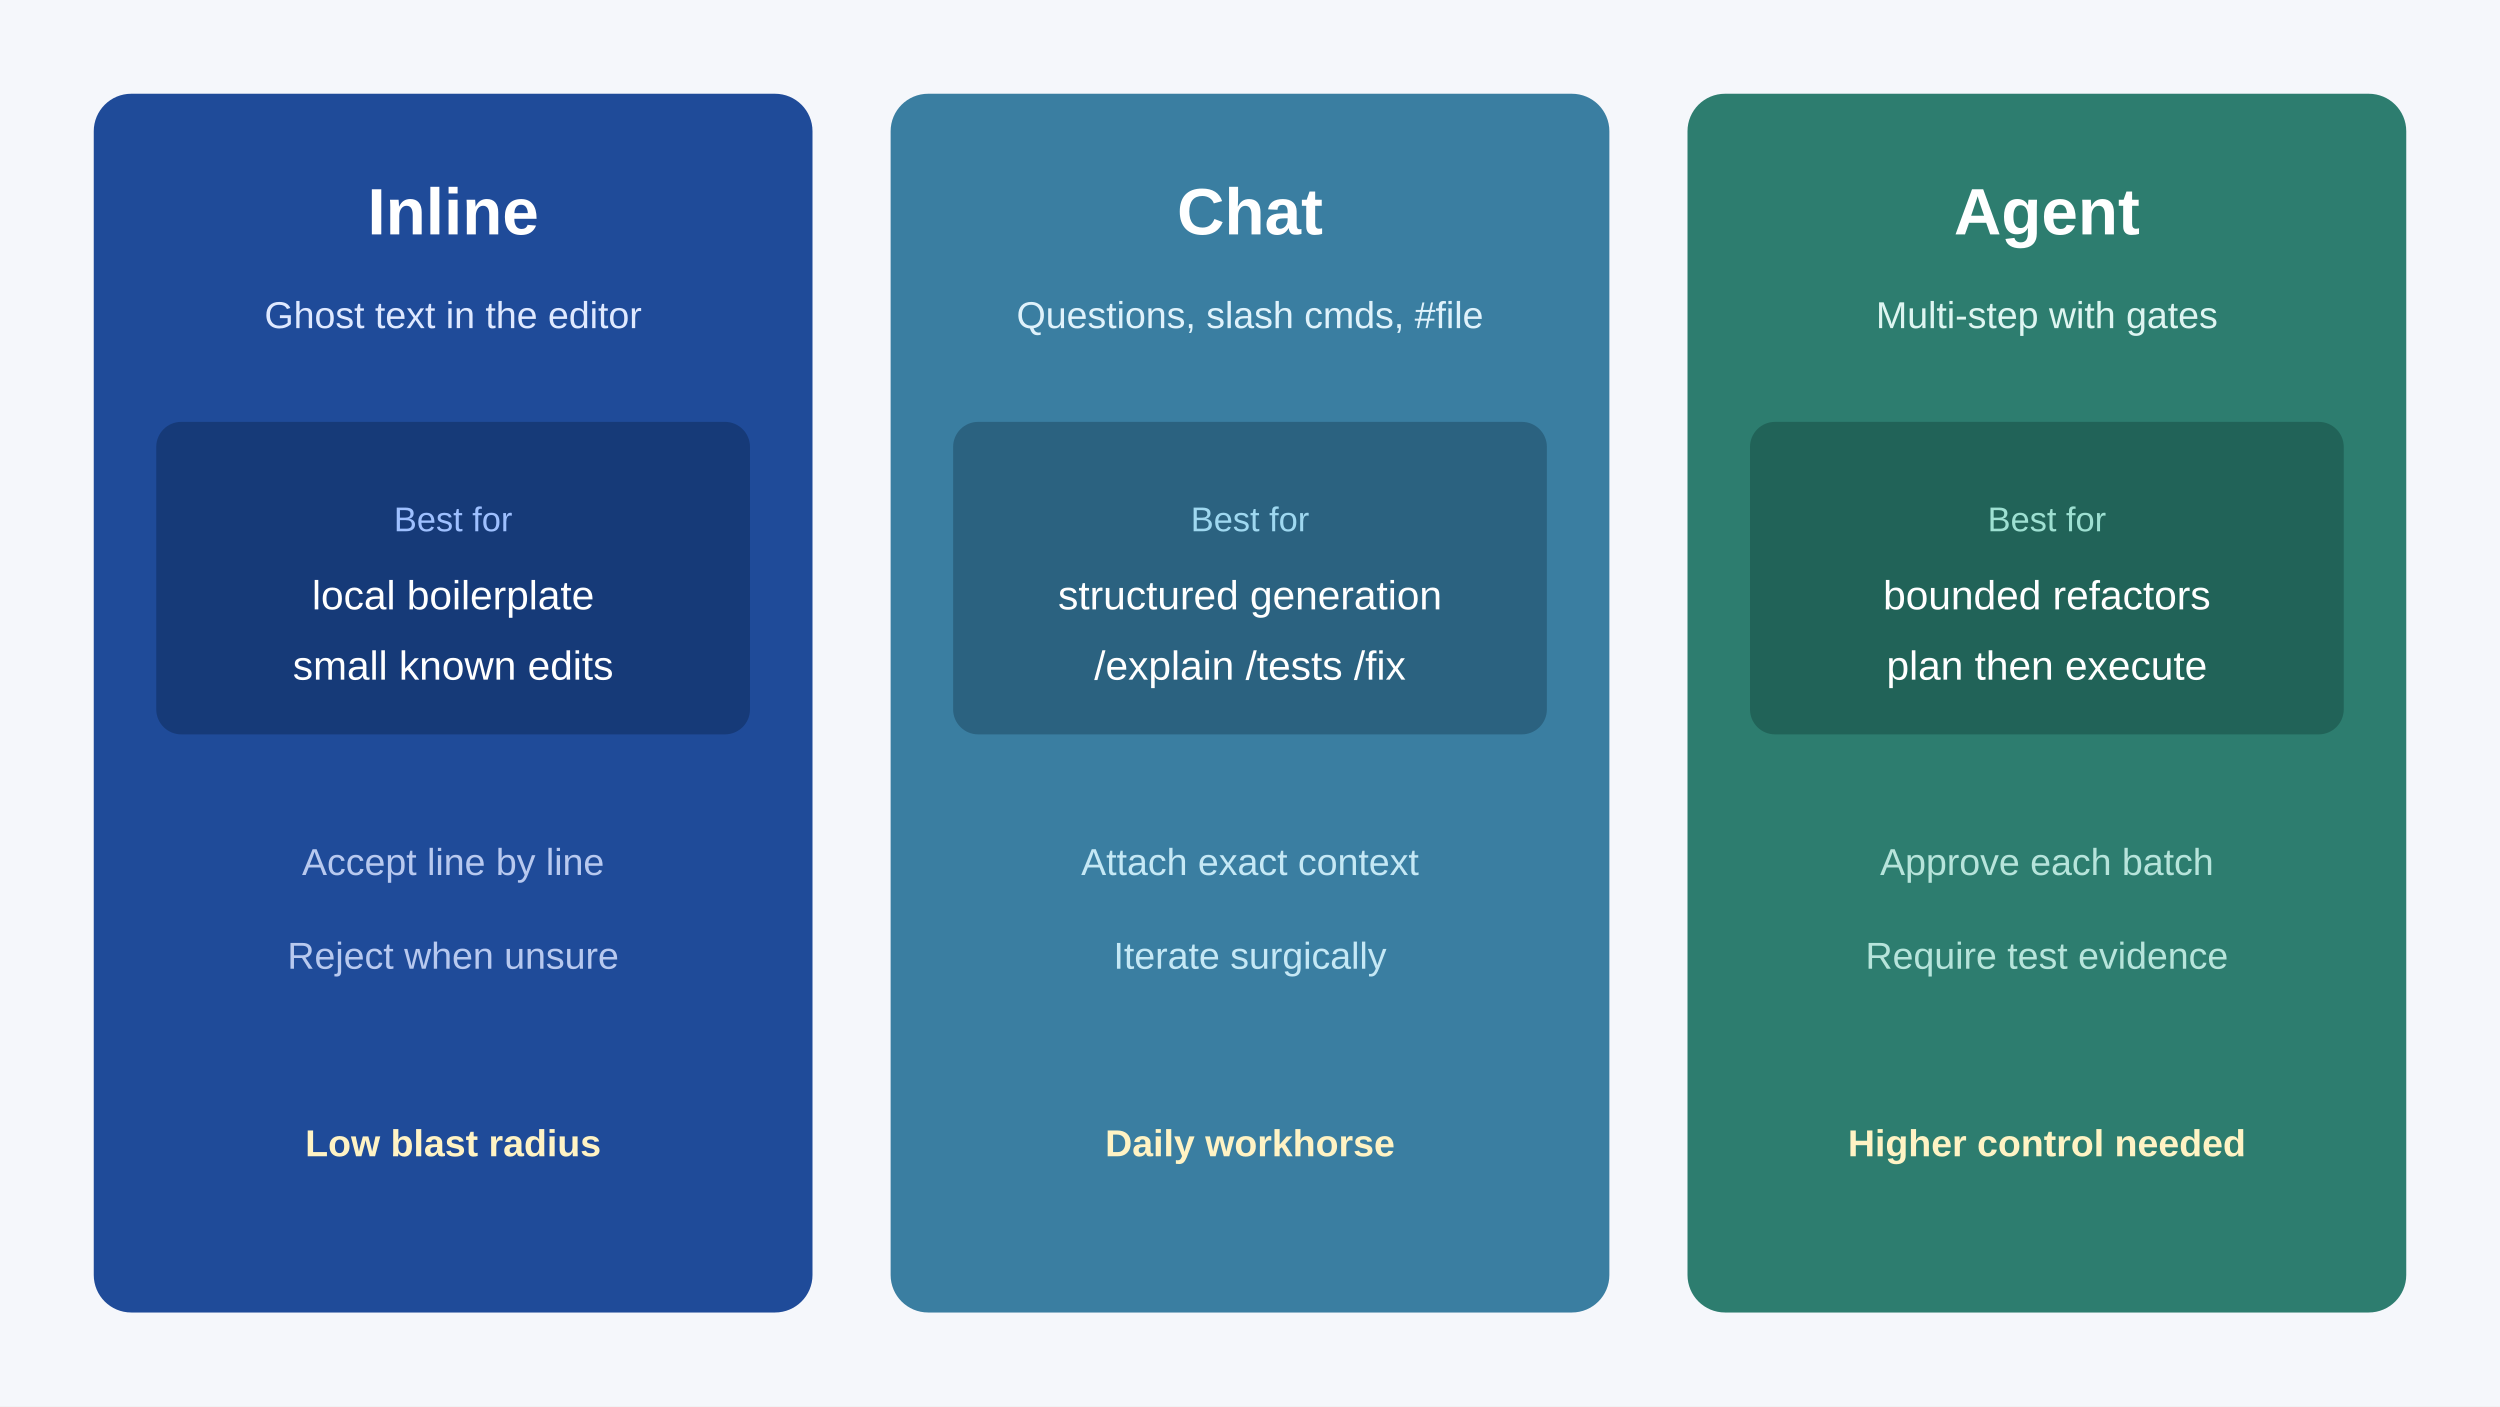
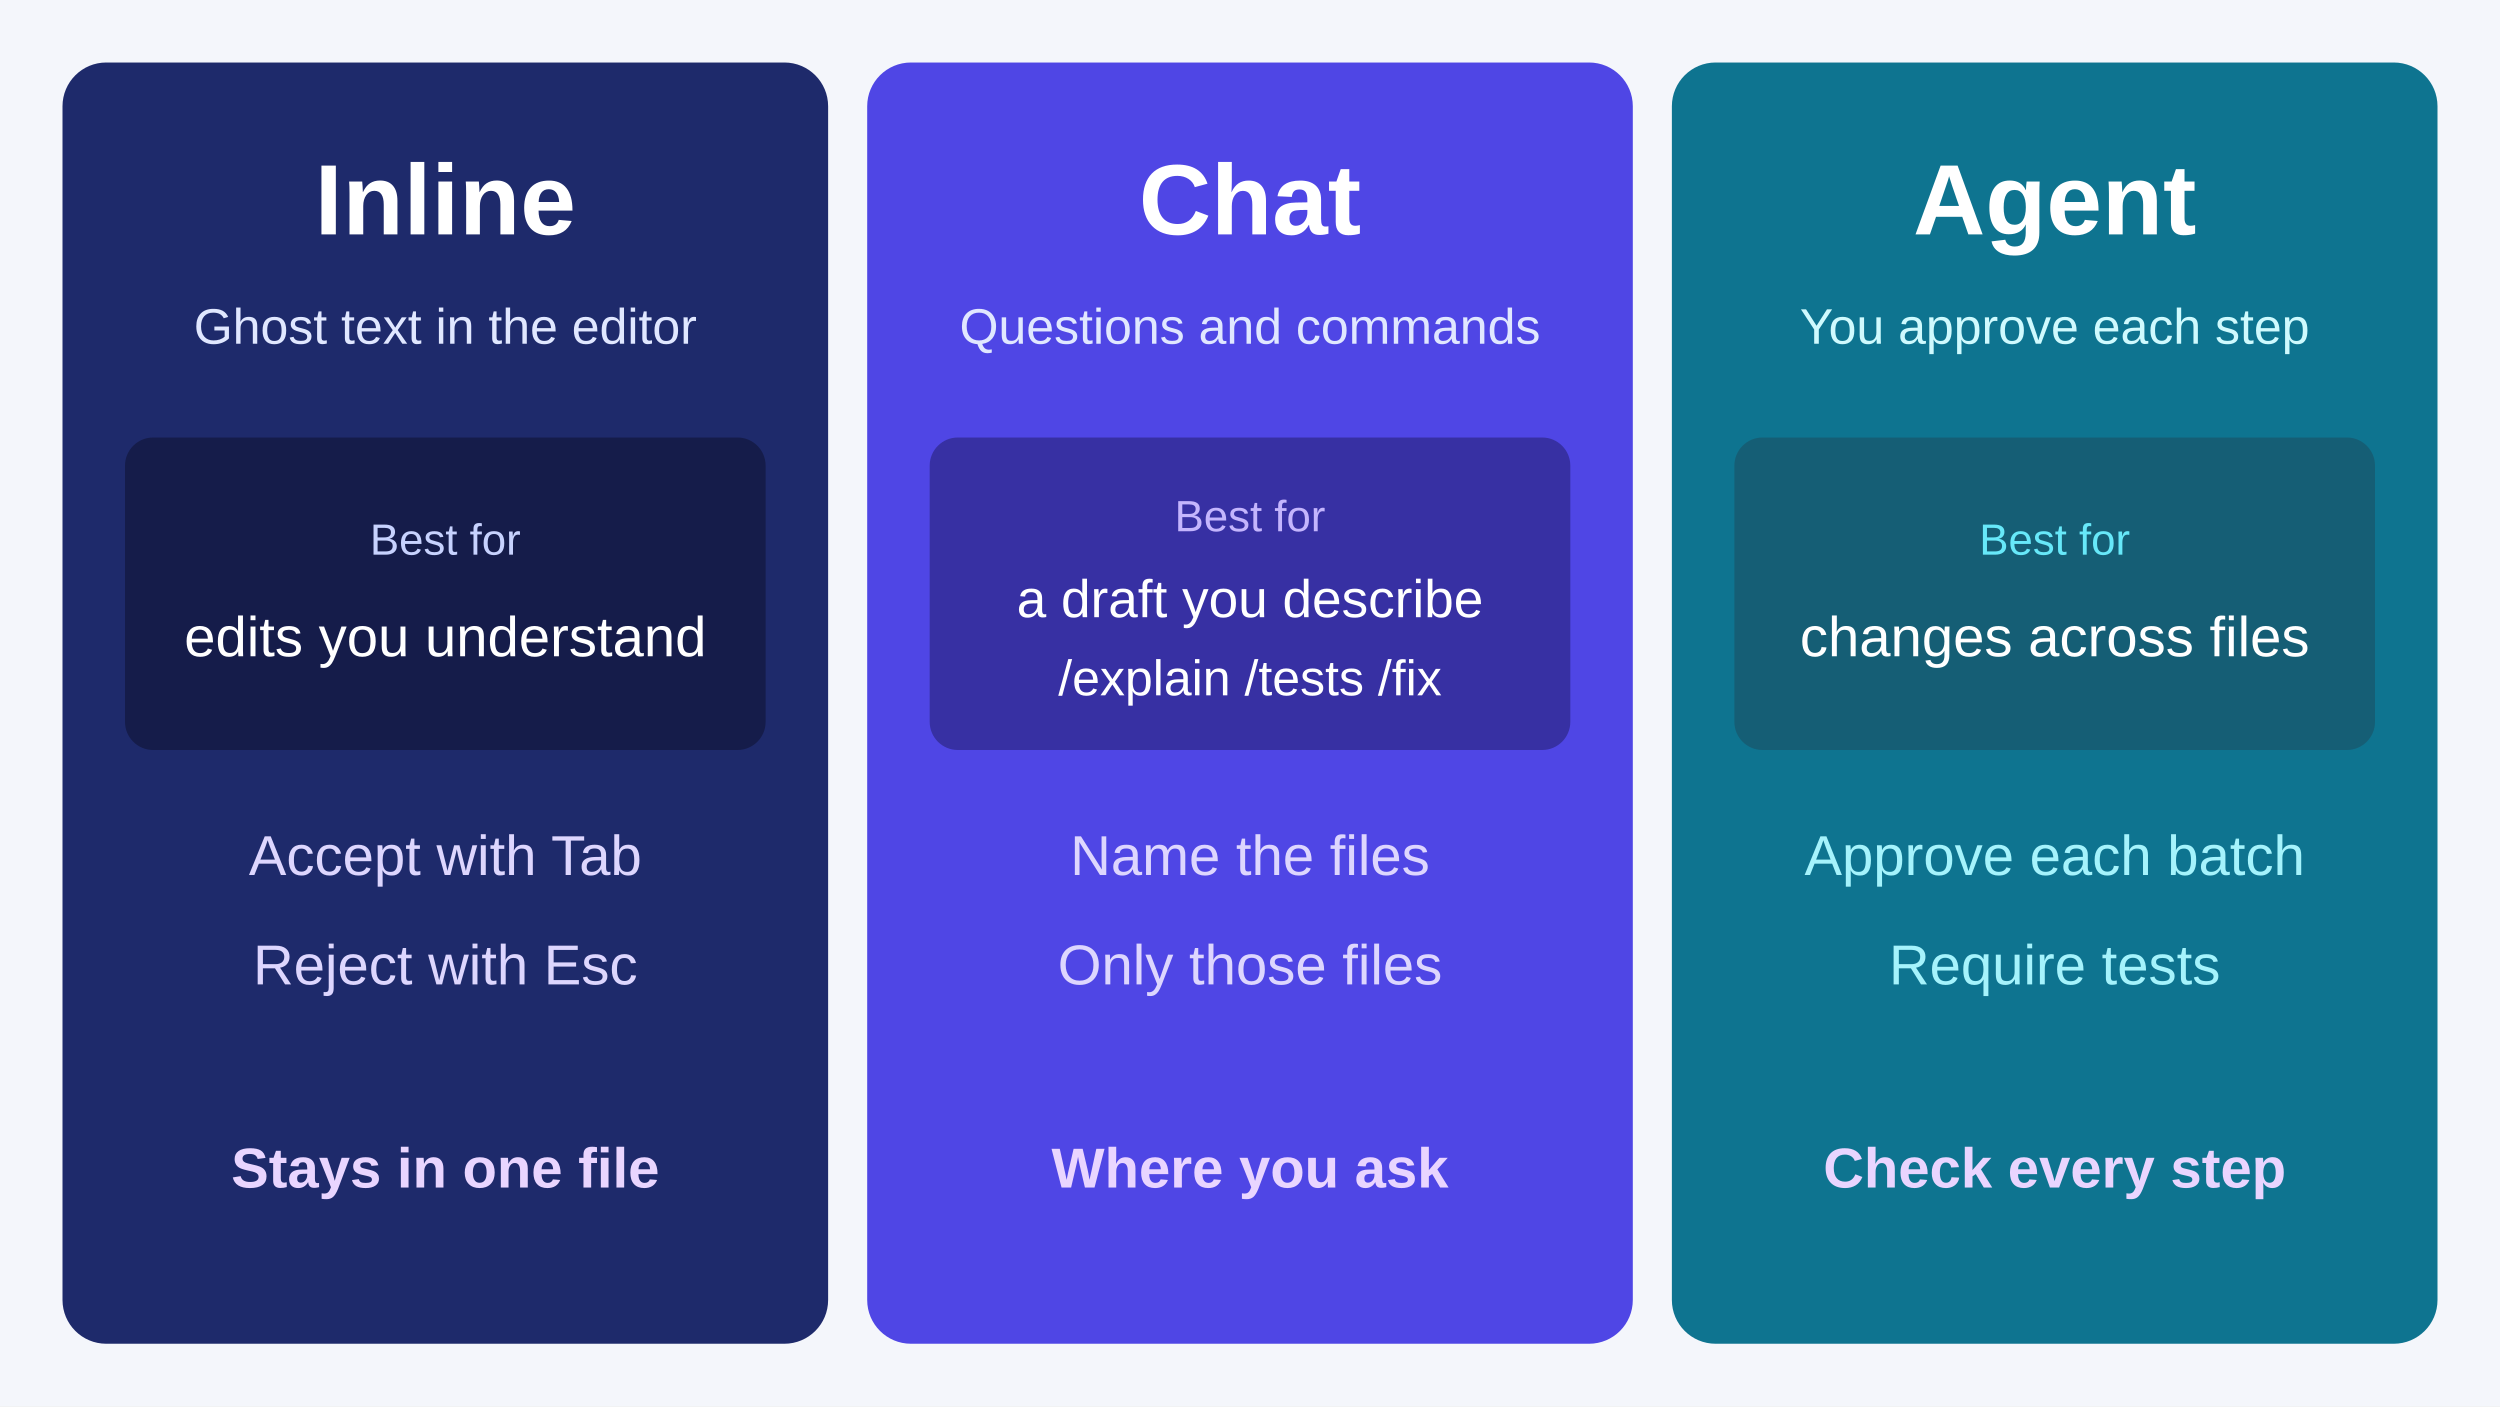
- <svg xmlns="http://www.w3.org/2000/svg" viewBox="0 0 1600 900" role="img" aria-label="VS Code Copilot surfaces Inline Chat Agent">
-   <rect width="1600" height="900" fill="#f5f7fb" />
-   <rect x="60" y="60" width="460" height="780" rx="24" fill="#1f4b99" />
-   <text x="290" y="150" text-anchor="middle" fill="#ffffff" font-family="Arial, Helvetica, sans-serif" font-size="42" font-weight="700">Inline</text>
-   <text x="290" y="210" text-anchor="middle" fill="#dfe9ff" font-family="Arial, Helvetica, sans-serif" font-size="24">Ghost text in the editor</text>
-   <rect x="100" y="270" width="380" height="200" rx="16" fill="#163a78" />
-   <text x="290" y="340" text-anchor="middle" fill="#9ec0ff" font-family="Arial, Helvetica, sans-serif" font-size="22">Best for</text>
-   <text x="290" y="390" text-anchor="middle" fill="#ffffff" font-family="Arial, Helvetica, sans-serif" font-size="26">local boilerplate</text>
-   <text x="290" y="435" text-anchor="middle" fill="#ffffff" font-family="Arial, Helvetica, sans-serif" font-size="26">small known edits</text>
-   <text x="290" y="560" text-anchor="middle" fill="#b8c9ef" font-family="Arial, Helvetica, sans-serif" font-size="24">Accept line by line</text>
-   <text x="290" y="620" text-anchor="middle" fill="#b8c9ef" font-family="Arial, Helvetica, sans-serif" font-size="24">Reject when unsure</text>
-   <text x="290" y="740" text-anchor="middle" fill="#fff3c4" font-family="Arial, Helvetica, sans-serif" font-size="24" font-weight="700">Low blast radius</text>
-   <rect x="570" y="60" width="460" height="780" rx="24" fill="#3a7ea1" />
-   <text x="800" y="150" text-anchor="middle" fill="#ffffff" font-family="Arial, Helvetica, sans-serif" font-size="42" font-weight="700">Chat</text>
-   <text x="800" y="210" text-anchor="middle" fill="#dff2fb" font-family="Arial, Helvetica, sans-serif" font-size="24">Questions, slash cmds, #file</text>
-   <rect x="610" y="270" width="380" height="200" rx="16" fill="#2b6280" />
-   <text x="800" y="340" text-anchor="middle" fill="#9fd8f0" font-family="Arial, Helvetica, sans-serif" font-size="22">Best for</text>
-   <text x="800" y="390" text-anchor="middle" fill="#ffffff" font-family="Arial, Helvetica, sans-serif" font-size="26">structured generation</text>
-   <text x="800" y="435" text-anchor="middle" fill="#ffffff" font-family="Arial, Helvetica, sans-serif" font-size="26">/explain /tests /fix</text>
-   <text x="800" y="560" text-anchor="middle" fill="#c5e8f5" font-family="Arial, Helvetica, sans-serif" font-size="24">Attach exact context</text>
-   <text x="800" y="620" text-anchor="middle" fill="#c5e8f5" font-family="Arial, Helvetica, sans-serif" font-size="24">Iterate surgically</text>
-   <text x="800" y="740" text-anchor="middle" fill="#fff3c4" font-family="Arial, Helvetica, sans-serif" font-size="24" font-weight="700">Daily workhorse</text>
-   <rect x="1080" y="60" width="460" height="780" rx="24" fill="#2d7d6f" />
-   <text x="1310" y="150" text-anchor="middle" fill="#ffffff" font-family="Arial, Helvetica, sans-serif" font-size="42" font-weight="700">Agent</text>
-   <text x="1310" y="210" text-anchor="middle" fill="#def5f1" font-family="Arial, Helvetica, sans-serif" font-size="24">Multi-step with gates</text>
-   <rect x="1120" y="270" width="380" height="200" rx="16" fill="#216358" />
-   <text x="1310" y="340" text-anchor="middle" fill="#9ee0d2" font-family="Arial, Helvetica, sans-serif" font-size="22">Best for</text>
-   <text x="1310" y="390" text-anchor="middle" fill="#ffffff" font-family="Arial, Helvetica, sans-serif" font-size="26">bounded refactors</text>
-   <text x="1310" y="435" text-anchor="middle" fill="#ffffff" font-family="Arial, Helvetica, sans-serif" font-size="26">plan then execute</text>
-   <text x="1310" y="560" text-anchor="middle" fill="#b7e4db" font-family="Arial, Helvetica, sans-serif" font-size="24">Approve each batch</text>
-   <text x="1310" y="620" text-anchor="middle" fill="#b7e4db" font-family="Arial, Helvetica, sans-serif" font-size="24">Require test evidence</text>
-   <text x="1310" y="740" text-anchor="middle" fill="#fff3c4" font-family="Arial, Helvetica, sans-serif" font-size="24" font-weight="700">Higher control needed</text>
+ <svg xmlns="http://www.w3.org/2000/svg" viewBox="0 0 1600 900" role="img" aria-label="Inline, Chat, and Agent in VS Code">
+   <rect width="1600" height="900" fill="#F4F6FB" />
+   <rect x="40" y="40" width="490" height="820" rx="28" fill="#1E2A6B" />
+   <text x="285" y="150" text-anchor="middle" fill="#ffffff" font-family="Arial, Helvetica, sans-serif" font-size="64" font-weight="700">Inline</text>
+   <text x="285" y="220" text-anchor="middle" fill="#E0E7FF" font-family="Arial, Helvetica, sans-serif" font-size="32">Ghost text in the editor</text>
+   <rect x="80" y="280" width="410" height="200" rx="18" fill="#151C4A" />
+   <text x="285" y="355" text-anchor="middle" fill="#C7D2FE" font-family="Arial, Helvetica, sans-serif" font-size="28">Best for</text>
+   <text x="285" y="420" text-anchor="middle" fill="#ffffff" font-family="Arial, Helvetica, sans-serif" font-size="36">edits you understand</text>
+   <text x="285" y="560" text-anchor="middle" fill="#DDD6FE" font-family="Arial, Helvetica, sans-serif" font-size="36">Accept with Tab</text>
+   <text x="285" y="630" text-anchor="middle" fill="#DDD6FE" font-family="Arial, Helvetica, sans-serif" font-size="36">Reject with Esc</text>
+   <text x="285" y="760" text-anchor="middle" fill="#E9D5FF" font-family="Arial, Helvetica, sans-serif" font-size="36" font-weight="700">Stays in one file</text>
+   <rect x="555" y="40" width="490" height="820" rx="28" fill="#4F46E5" />
+   <text x="800" y="150" text-anchor="middle" fill="#ffffff" font-family="Arial, Helvetica, sans-serif" font-size="64" font-weight="700">Chat</text>
+   <text x="800" y="220" text-anchor="middle" fill="#E0E7FF" font-family="Arial, Helvetica, sans-serif" font-size="32">Questions and commands</text>
+   <rect x="595" y="280" width="410" height="200" rx="18" fill="#3730A3" />
+   <text x="800" y="340" text-anchor="middle" fill="#C4B5FD" font-family="Arial, Helvetica, sans-serif" font-size="28">Best for</text>
+   <text x="800" y="395" text-anchor="middle" fill="#ffffff" font-family="Arial, Helvetica, sans-serif" font-size="34">a draft you describe</text>
+   <text x="800" y="445" text-anchor="middle" fill="#ffffff" font-family="Arial, Helvetica, sans-serif" font-size="32">/explain /tests /fix</text>
+   <text x="800" y="560" text-anchor="middle" fill="#DDD6FE" font-family="Arial, Helvetica, sans-serif" font-size="36">Name the files</text>
+   <text x="800" y="630" text-anchor="middle" fill="#DDD6FE" font-family="Arial, Helvetica, sans-serif" font-size="36">Only those files</text>
+   <text x="800" y="760" text-anchor="middle" fill="#E9D5FF" font-family="Arial, Helvetica, sans-serif" font-size="36" font-weight="700">Where you ask</text>
+   <rect x="1070" y="40" width="490" height="820" rx="28" fill="#0E7490" />
+   <text x="1315" y="150" text-anchor="middle" fill="#ffffff" font-family="Arial, Helvetica, sans-serif" font-size="64" font-weight="700">Agent</text>
+   <text x="1315" y="220" text-anchor="middle" fill="#CFFAFE" font-family="Arial, Helvetica, sans-serif" font-size="32">You approve each step</text>
+   <rect x="1110" y="280" width="410" height="200" rx="18" fill="#155E75" />
+   <text x="1315" y="355" text-anchor="middle" fill="#67E8F9" font-family="Arial, Helvetica, sans-serif" font-size="28">Best for</text>
+   <text x="1315" y="420" text-anchor="middle" fill="#ffffff" font-family="Arial, Helvetica, sans-serif" font-size="36">changes across files</text>
+   <text x="1315" y="560" text-anchor="middle" fill="#A5F3FC" font-family="Arial, Helvetica, sans-serif" font-size="36">Approve each batch</text>
+   <text x="1315" y="630" text-anchor="middle" fill="#A5F3FC" font-family="Arial, Helvetica, sans-serif" font-size="36">Require tests</text>
+   <text x="1315" y="760" text-anchor="middle" fill="#E9D5FF" font-family="Arial, Helvetica, sans-serif" font-size="36" font-weight="700">Check every step</text>
</svg>
